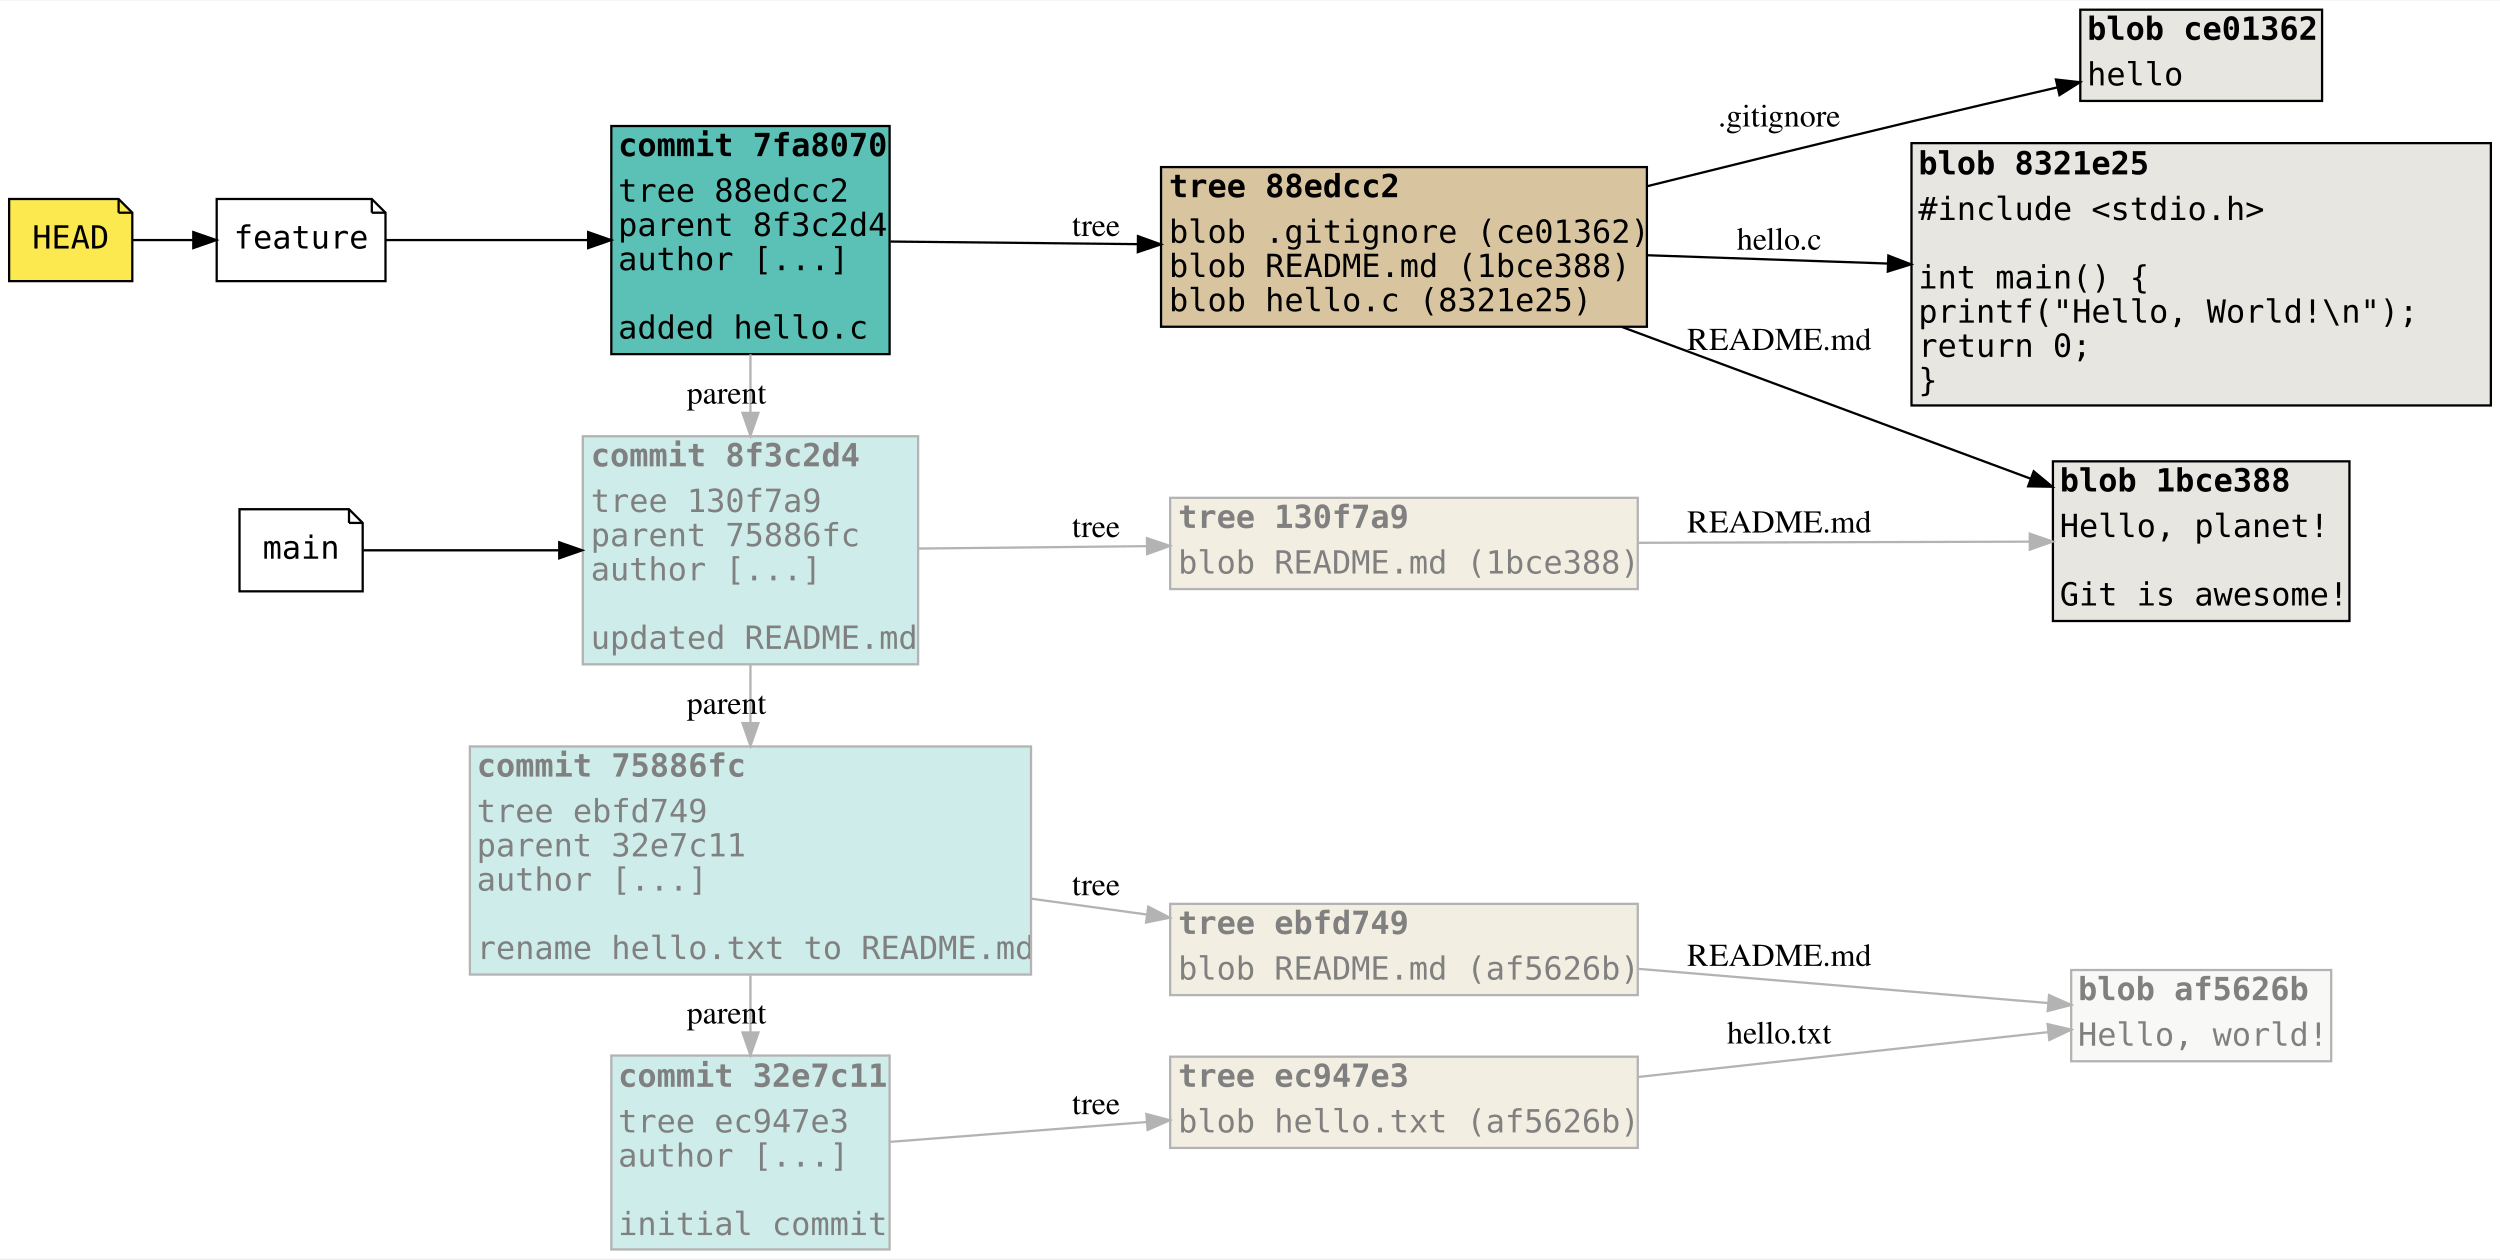
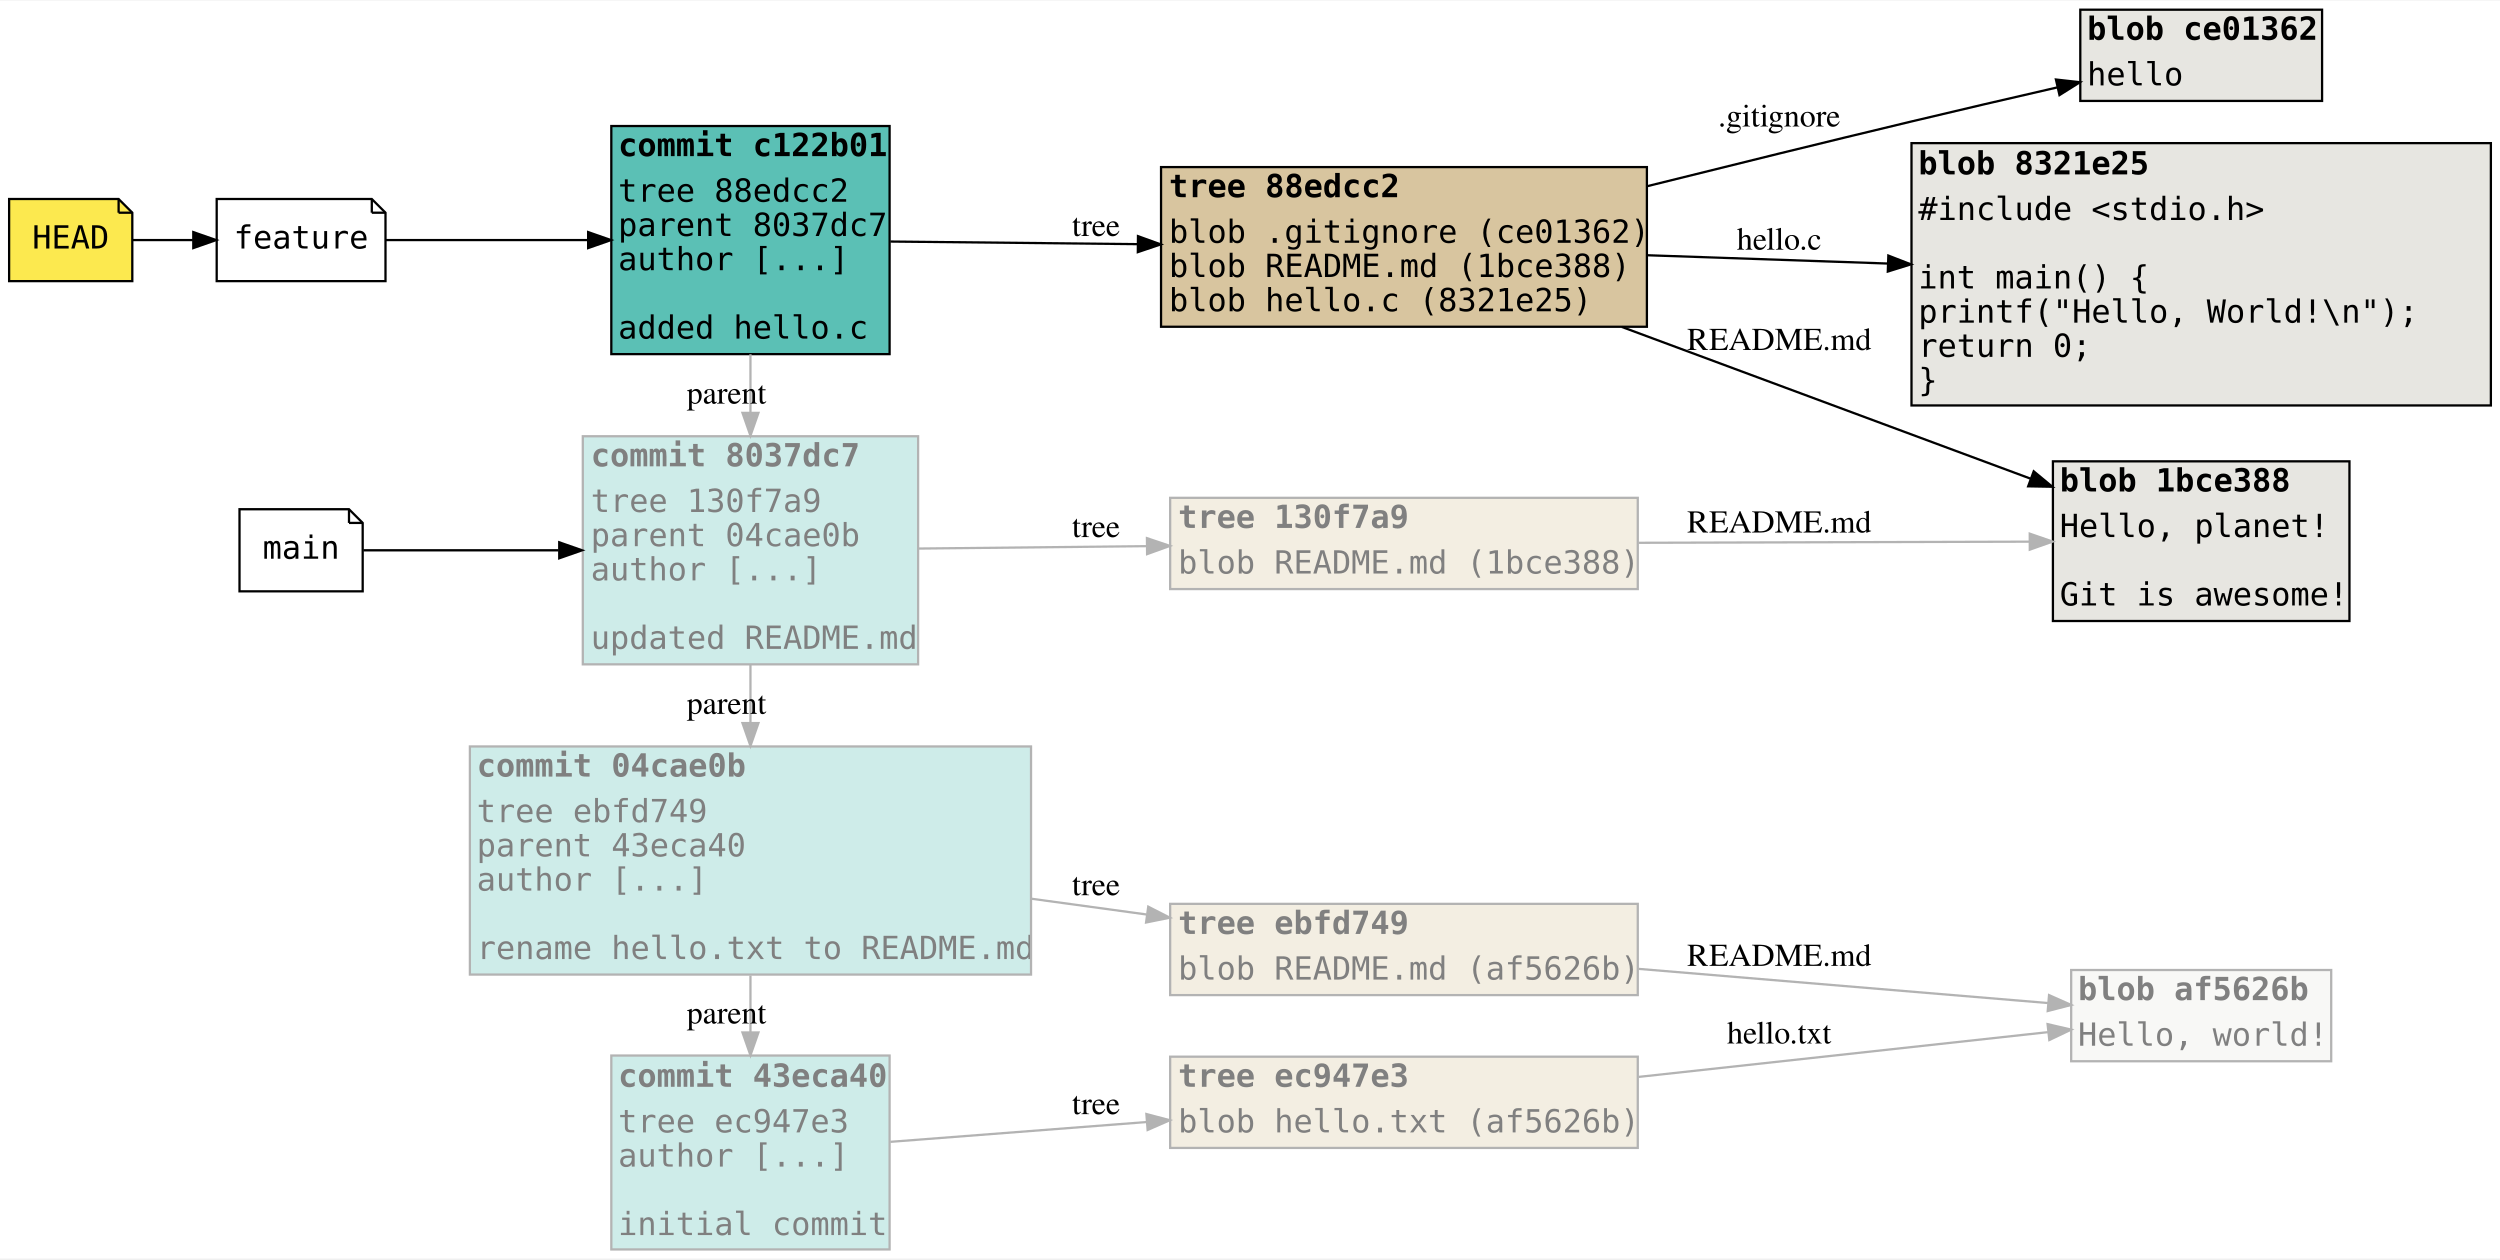
<svg xmlns="http://www.w3.org/2000/svg" width="1096pt" height="552pt" viewBox="0.00 0.00 1096.00 551.50">
-   <g id="graph0" class="graph" transform="scale(1 1) rotate(0) translate(4 547.5)">
+   <g id="graph0" class="graph git-graph" transform="scale(1 1) rotate(0) translate(4 547.5)">
    <polygon fill="white" stroke="transparent" points="-4,4 -4,-547.5 1092,-547.5 1092,4 -4,4" />
-     <g id="node1" class="node">
+     <g id="node1" class="node commit current">
      <polygon fill="#5bc0b5" stroke="transparent" points="264,-392.5 264,-492.5 386,-492.5 386,-392.5 264,-392.5" />
-       <text text-anchor="start" x="267" y="-479.3" font-family="monospace" font-weight="bold" font-size="14.00" fill="#000000">commit 7fa8070</text>
+       <text text-anchor="start" x="267" y="-479.3" font-family="monospace" font-weight="bold" font-size="14.00" fill="#000000">commit c122b01</text>
      <text text-anchor="start" x="267" y="-459.3" font-family="monospace" font-size="14.00" fill="#000000">tree 88edcc2  </text>
-       <text text-anchor="start" x="267" y="-444.3" font-family="monospace" font-size="14.00" fill="#000000">parent 8f3c2d4</text>
+       <text text-anchor="start" x="267" y="-444.3" font-family="monospace" font-size="14.00" fill="#000000">parent 8037dc7</text>
      <text text-anchor="start" x="267" y="-429.3" font-family="monospace" font-size="14.00" fill="#000000">author [...]  </text>
      <text text-anchor="start" x="267" y="-414.3" font-family="monospace" font-size="14.00" fill="#000000">              </text>
      <text text-anchor="start" x="267" y="-399.3" font-family="monospace" font-size="14.00" fill="#000000">added hello.c </text>
      <polygon fill="none" stroke="#000000" points="264,-392.5 264,-492.5 386,-492.5 386,-392.5 264,-392.5" />
    </g>
-     <g id="node2" class="node">
+     <g id="node2" class="node tree current">
      <polygon fill="#d8c59f" stroke="transparent" points="505,-404.5 505,-474.5 718,-474.5 718,-404.5 505,-404.5" />
      <text text-anchor="start" x="508.5" y="-461.3" font-family="monospace" font-weight="bold" font-size="14.00" fill="#000000">tree 88edcc2</text>
      <text text-anchor="start" x="508.5" y="-441.3" font-family="monospace" font-size="14.00" fill="#000000">blob .gitignore (ce01362)</text>
      <text text-anchor="start" x="508.5" y="-426.3" font-family="monospace" font-size="14.00" fill="#000000">blob README.md (1bce388) </text>
      <text text-anchor="start" x="508.5" y="-411.3" font-family="monospace" font-size="14.00" fill="#000000">blob hello.c (8321e25)   </text>
      <polygon fill="none" stroke="#000000" points="505,-404.5 505,-474.5 718,-474.5 718,-404.5 505,-404.5" />
    </g>
-     <g id="edge1" class="edge">
+     <g id="edge1" class="edge current">
      <path fill="none" stroke="#000000" d="M386.34,-441.86C417.79,-441.53 457.36,-441.11 494.46,-440.72" />
      <polygon fill="#000000" stroke="#000000" points="494.89,-444.22 504.85,-440.61 494.82,-437.22 494.89,-444.22" />
      <text text-anchor="middle" x="476.5" y="-444.3" font-family="Times,serif" font-size="14.00">tree</text>
    </g>
-     <g id="node3" class="node">
+     <g id="node3" class="node commit faded">
      <polygon fill="#ceece9" stroke="transparent" points="251.5,-256.5 251.5,-356.5 398.5,-356.5 398.5,-256.5 251.5,-256.5" />
-       <text text-anchor="start" x="255" y="-343.3" font-family="monospace" font-weight="bold" font-size="14.00" fill="#808080">commit 8f3c2d4</text>
+       <text text-anchor="start" x="255" y="-343.3" font-family="monospace" font-weight="bold" font-size="14.00" fill="#808080">commit 8037dc7</text>
      <text text-anchor="start" x="255" y="-323.3" font-family="monospace" font-size="14.00" fill="#808080">tree 130f7a9     </text>
-       <text text-anchor="start" x="255" y="-308.3" font-family="monospace" font-size="14.00" fill="#808080">parent 75886fc   </text>
+       <text text-anchor="start" x="255" y="-308.3" font-family="monospace" font-size="14.00" fill="#808080">parent 04cae0b   </text>
      <text text-anchor="start" x="255" y="-293.3" font-family="monospace" font-size="14.00" fill="#808080">author [...]     </text>
      <text text-anchor="start" x="255" y="-278.3" font-family="monospace" font-size="14.00" fill="#808080">                 </text>
      <text text-anchor="start" x="255" y="-263.3" font-family="monospace" font-size="14.00" fill="#808080">updated README.md</text>
      <polygon fill="none" stroke="#b3b3b3" points="251.5,-256.5 251.5,-356.5 398.5,-356.5 398.5,-256.5 251.5,-256.5" />
    </g>
-     <g id="edge2" class="edge">
+     <g id="edge2" class="edge faded">
      <path fill="none" stroke="#b3b3b3" d="M325,-392.45C325,-384.17 325,-375.51 325,-367.01" />
      <polygon fill="#b3b3b3" stroke="#b3b3b3" points="328.5,-366.75 325,-356.75 321.5,-366.76 328.5,-366.75" />
      <text text-anchor="middle" x="314.5" y="-370.8" font-family="Times,serif" font-size="14.00">parent</text>
    </g>
-     <g id="node4" class="node">
+     <g id="node4" class="node blob current">
      <polygon fill="#e7e6e1" stroke="transparent" points="908,-503.5 908,-543.5 1014,-543.5 1014,-503.5 908,-503.5" />
      <text text-anchor="start" x="911" y="-530.3" font-family="monospace" font-weight="bold" font-size="14.00" fill="#000000">blob ce01362</text>
      <text text-anchor="start" x="911" y="-510.3" font-family="monospace" font-size="14.00" fill="#000000">hello</text>
      <polygon fill="none" stroke="#000000" points="908,-503.5 908,-543.5 1014,-543.5 1014,-503.5 908,-503.5" />
    </g>
-     <g id="edge3" class="edge">
+     <g id="edge3" class="edge current">
      <path fill="none" stroke="#000000" d="M718.04,-466.1C754.71,-475.24 796.14,-485.44 834,-494.5 854.82,-499.48 877.62,-504.78 898.04,-509.46" />
      <polygon fill="#000000" stroke="#000000" points="897.32,-512.89 907.85,-511.71 898.88,-506.06 897.32,-512.89" />
      <text text-anchor="middle" x="776" y="-492.3" font-family="Times,serif" font-size="14.00">.gitignore</text>
    </g>
-     <g id="node5" class="node">
+     <g id="node5" class="node blob current">
      <polygon fill="#e7e6e1" stroke="transparent" points="896,-275.5 896,-345.5 1026,-345.5 1026,-275.5 896,-275.5" />
      <text text-anchor="start" x="899" y="-332.3" font-family="monospace" font-weight="bold" font-size="14.00" fill="#000000">blob 1bce388</text>
      <text text-anchor="start" x="899" y="-312.3" font-family="monospace" font-size="14.00" fill="#000000">Hello, planet! </text>
      <text text-anchor="start" x="899" y="-297.3" font-family="monospace" font-size="14.00" fill="#000000">               </text>
      <text text-anchor="start" x="899" y="-282.3" font-family="monospace" font-size="14.00" fill="#000000">Git is awesome!</text>
      <polygon fill="none" stroke="#000000" points="896,-275.5 896,-345.5 1026,-345.5 1026,-275.5 896,-275.5" />
    </g>
-     <g id="edge4" class="edge">
+     <g id="edge4" class="edge current">
      <path fill="none" stroke="#000000" d="M707,-404.42C763.38,-383.49 833.93,-357.3 886.2,-337.9" />
      <polygon fill="#000000" stroke="#000000" points="887.58,-341.12 895.74,-334.36 885.15,-334.55 887.58,-341.12" />
      <text text-anchor="middle" x="776" y="-394.3" font-family="Times,serif" font-size="14.00">README.md</text>
    </g>
-     <g id="node6" class="node">
+     <g id="node6" class="node blob current">
      <polygon fill="#e7e6e1" stroke="transparent" points="834,-370 834,-485 1088,-485 1088,-370 834,-370" />
      <text text-anchor="start" x="837" y="-471.3" font-family="monospace" font-weight="bold" font-size="14.00" fill="#000000">blob 8321e25</text>
      <text text-anchor="start" x="837" y="-451.3" font-family="monospace" font-size="14.00" fill="#000000">#include &lt;stdio.h&gt;            </text>
      <text text-anchor="start" x="837" y="-436.3" font-family="monospace" font-size="14.00" fill="#000000">                              </text>
      <text text-anchor="start" x="837" y="-421.3" font-family="monospace" font-size="14.00" fill="#000000">int main() {                  </text>
      <text text-anchor="start" x="837" y="-406.3" font-family="monospace" font-size="14.00" fill="#000000">    printf("Hello, World!\n");</text>
      <text text-anchor="start" x="837" y="-391.3" font-family="monospace" font-size="14.00" fill="#000000">    return 0;                 </text>
      <text text-anchor="start" x="837" y="-376.3" font-family="monospace" font-size="14.00" fill="#000000">}                             </text>
      <polygon fill="none" stroke="#000000" points="834,-370 834,-485 1088,-485 1088,-370 834,-370" />
    </g>
-     <g id="edge5" class="edge">
+     <g id="edge5" class="edge current">
      <path fill="none" stroke="#000000" d="M718.18,-435.85C751.34,-434.71 788.44,-433.42 823.43,-432.22" />
      <polygon fill="#000000" stroke="#000000" points="823.85,-435.7 833.73,-431.86 823.61,-428.71 823.85,-435.7" />
      <text text-anchor="middle" x="776" y="-438.3" font-family="Times,serif" font-size="14.00">hello.c</text>
    </g>
-     <g id="node7" class="node">
+     <g id="node7" class="node tree faded">
      <polygon fill="#f3eee2" stroke="transparent" points="509,-289.5 509,-329.5 714,-329.5 714,-289.5 509,-289.5" />
      <text text-anchor="start" x="512.5" y="-316.3" font-family="monospace" font-weight="bold" font-size="14.00" fill="#808080">tree 130f7a9</text>
      <text text-anchor="start" x="512.5" y="-296.3" font-family="monospace" font-size="14.00" fill="#808080">blob README.md (1bce388)</text>
      <polygon fill="none" stroke="#b3b3b3" points="509,-289.5 509,-329.5 714,-329.5 714,-289.5 509,-289.5" />
    </g>
-     <g id="edge6" class="edge">
+     <g id="edge6" class="edge faded">
      <path fill="none" stroke="#b3b3b3" d="M398.53,-307.26C428.89,-307.58 464.88,-307.96 498.51,-308.32" />
      <polygon fill="#b3b3b3" stroke="#b3b3b3" points="498.82,-311.82 508.86,-308.43 498.89,-304.82 498.82,-311.82" />
      <text text-anchor="middle" x="476.5" y="-312.3" font-family="Times,serif" font-size="14.00">tree</text>
    </g>
-     <g id="node8" class="node">
+     <g id="node8" class="node commit faded">
      <polygon fill="#ceece9" stroke="transparent" points="202,-120.5 202,-220.5 448,-220.5 448,-120.5 202,-120.5" />
-       <text text-anchor="start" x="205" y="-207.3" font-family="monospace" font-weight="bold" font-size="14.00" fill="#808080">commit 75886fc</text>
+       <text text-anchor="start" x="205" y="-207.3" font-family="monospace" font-weight="bold" font-size="14.00" fill="#808080">commit 04cae0b</text>
      <text text-anchor="start" x="205" y="-187.3" font-family="monospace" font-size="14.00" fill="#808080">tree ebfd749                 </text>
-       <text text-anchor="start" x="205" y="-172.3" font-family="monospace" font-size="14.00" fill="#808080">parent 32e7c11               </text>
+       <text text-anchor="start" x="205" y="-172.3" font-family="monospace" font-size="14.00" fill="#808080">parent 43eca40               </text>
      <text text-anchor="start" x="205" y="-157.3" font-family="monospace" font-size="14.00" fill="#808080">author [...]                 </text>
      <text text-anchor="start" x="205" y="-142.3" font-family="monospace" font-size="14.00" fill="#808080">                             </text>
      <text text-anchor="start" x="205" y="-127.3" font-family="monospace" font-size="14.00" fill="#808080">rename hello.txt to README.md</text>
      <polygon fill="none" stroke="#b3b3b3" points="202,-120.5 202,-220.5 448,-220.5 448,-120.5 202,-120.5" />
    </g>
-     <g id="edge7" class="edge">
+     <g id="edge7" class="edge faded">
      <path fill="none" stroke="#b3b3b3" d="M325,-256.45C325,-248.17 325,-239.51 325,-231.01" />
      <polygon fill="#b3b3b3" stroke="#b3b3b3" points="328.5,-230.75 325,-220.75 321.5,-230.76 328.5,-230.75" />
      <text text-anchor="middle" x="314.5" y="-234.8" font-family="Times,serif" font-size="14.00">parent</text>
    </g>
-     <g id="edge8" class="edge">
+     <g id="edge8" class="edge faded">
      <path fill="none" stroke="#b3b3b3" d="M714.41,-309.79C769.31,-309.95 835.82,-310.14 885.77,-310.29" />
      <polygon fill="#b3b3b3" stroke="#b3b3b3" points="885.84,-313.79 895.85,-310.32 885.86,-306.79 885.84,-313.79" />
      <text text-anchor="middle" x="776" y="-314.3" font-family="Times,serif" font-size="14.00">README.md</text>
    </g>
-     <g id="node9" class="node">
+     <g id="node9" class="node tree faded">
      <polygon fill="#f3eee2" stroke="transparent" points="509,-111.5 509,-151.5 714,-151.5 714,-111.5 509,-111.5" />
      <text text-anchor="start" x="512.5" y="-138.3" font-family="monospace" font-weight="bold" font-size="14.00" fill="#808080">tree ebfd749</text>
      <text text-anchor="start" x="512.5" y="-118.3" font-family="monospace" font-size="14.00" fill="#808080">blob README.md (af5626b)</text>
      <polygon fill="none" stroke="#b3b3b3" points="509,-111.5 509,-151.5 714,-151.5 714,-111.5 509,-111.5" />
    </g>
-     <g id="edge9" class="edge">
+     <g id="edge9" class="edge faded">
      <path fill="none" stroke="#b3b3b3" d="M448.3,-153.73C465.02,-151.44 482.1,-149.1 498.62,-146.84" />
      <polygon fill="#b3b3b3" stroke="#b3b3b3" points="499.39,-150.26 508.82,-145.44 498.44,-143.33 499.39,-150.26" />
      <text text-anchor="middle" x="476.5" y="-155.3" font-family="Times,serif" font-size="14.00">tree</text>
    </g>
-     <g id="node10" class="node">
+     <g id="node10" class="node commit faded">
      <polygon fill="#ceece9" stroke="transparent" points="264,0 264,-85 386,-85 386,0 264,0" />
-       <text text-anchor="start" x="267" y="-71.3" font-family="monospace" font-weight="bold" font-size="14.00" fill="#808080">commit 32e7c11</text>
+       <text text-anchor="start" x="267" y="-71.3" font-family="monospace" font-weight="bold" font-size="14.00" fill="#808080">commit 43eca40</text>
      <text text-anchor="start" x="267" y="-51.3" font-family="monospace" font-size="14.00" fill="#808080">tree ec947e3  </text>
      <text text-anchor="start" x="267" y="-36.3" font-family="monospace" font-size="14.00" fill="#808080">author [...]  </text>
      <text text-anchor="start" x="267" y="-21.3" font-family="monospace" font-size="14.00" fill="#808080">              </text>
      <text text-anchor="start" x="267" y="-6.3" font-family="monospace" font-size="14.00" fill="#808080">initial commit</text>
      <polygon fill="none" stroke="#b3b3b3" points="264,0 264,-85 386,-85 386,0 264,0" />
    </g>
-     <g id="edge10" class="edge">
+     <g id="edge10" class="edge faded">
      <path fill="none" stroke="#b3b3b3" d="M325,-120.07C325,-111.94 325,-103.5 325,-95.32" />
      <polygon fill="#b3b3b3" stroke="#b3b3b3" points="328.5,-95.12 325,-85.12 321.5,-95.12 328.5,-95.12" />
      <text text-anchor="middle" x="314.5" y="-99.05" font-family="Times,serif" font-size="14.00">parent</text>
    </g>
-     <g id="node11" class="node">
+     <g id="node11" class="node blob faded">
      <polygon fill="#f8f8f6" stroke="transparent" points="904,-82.5 904,-122.5 1018,-122.5 1018,-82.5 904,-82.5" />
      <text text-anchor="start" x="907" y="-109.3" font-family="monospace" font-weight="bold" font-size="14.00" fill="#808080">blob af5626b</text>
      <text text-anchor="start" x="907" y="-89.3" font-family="monospace" font-size="14.00" fill="#808080">Hello, world!</text>
      <polygon fill="none" stroke="#b3b3b3" points="904,-82.5 904,-122.5 1018,-122.5 1018,-82.5 904,-82.5" />
    </g>
-     <g id="edge11" class="edge">
+     <g id="edge11" class="edge faded">
      <path fill="none" stroke="#b3b3b3" d="M714.41,-122.99C772.31,-118.16 843.12,-112.25 893.8,-108.02" />
      <polygon fill="#b3b3b3" stroke="#b3b3b3" points="894.3,-111.49 903.98,-107.18 893.72,-104.52 894.3,-111.49" />
      <text text-anchor="middle" x="776" y="-124.3" font-family="Times,serif" font-size="14.00">README.md</text>
    </g>
-     <g id="node12" class="node">
+     <g id="node12" class="node tree faded">
      <polygon fill="#f3eee2" stroke="transparent" points="509,-44.5 509,-84.5 714,-84.5 714,-44.5 509,-44.5" />
      <text text-anchor="start" x="512.5" y="-71.3" font-family="monospace" font-weight="bold" font-size="14.00" fill="#808080">tree ec947e3</text>
      <text text-anchor="start" x="512.5" y="-51.3" font-family="monospace" font-size="14.00" fill="#808080">blob hello.txt (af5626b)</text>
      <polygon fill="none" stroke="#b3b3b3" points="509,-44.5 509,-84.5 714,-84.5 714,-44.5 509,-44.5" />
    </g>
-     <g id="edge12" class="edge">
+     <g id="edge12" class="edge faded">
      <path fill="none" stroke="#b3b3b3" d="M386.34,-47.17C418.98,-49.69 460.35,-52.89 498.64,-55.85" />
      <polygon fill="#b3b3b3" stroke="#b3b3b3" points="498.58,-59.36 508.82,-56.64 499.12,-52.38 498.58,-59.36" />
      <text text-anchor="middle" x="476.5" y="-59.3" font-family="Times,serif" font-size="14.00">tree</text>
    </g>
-     <g id="edge13" class="edge">
+     <g id="edge13" class="edge faded">
      <path fill="none" stroke="#b3b3b3" d="M714.41,-75.64C772.31,-81.98 843.12,-89.72 893.8,-95.26" />
      <polygon fill="#b3b3b3" stroke="#b3b3b3" points="893.66,-98.77 903.98,-96.37 894.42,-91.81 893.66,-98.77" />
      <text text-anchor="middle" x="776" y="-90.3" font-family="Times,serif" font-size="14.00">hello.txt</text>
    </g>
-     <g id="node13" class="node">
+     <g id="node13" class="node ref">
      <polygon fill="white" stroke="black" points="159,-460.5 91,-460.5 91,-424.5 165,-424.5 165,-454.5 159,-460.5" />
      <polyline fill="none" stroke="black" points="159,-460.5 159,-454.5 " />
      <polyline fill="none" stroke="black" points="165,-454.5 159,-454.5 " />
      <text text-anchor="middle" x="128" y="-438.8" font-family="monospace" font-size="14.00">feature</text>
    </g>
-     <g id="edge14" class="edge">
+     <g id="edge14" class="edge ref">
      <path fill="none" stroke="black" d="M165.22,-442.5C190.06,-442.5 223.82,-442.5 253.82,-442.5" />
      <polygon fill="black" stroke="black" points="253.84,-446 263.84,-442.5 253.84,-439 253.84,-446" />
    </g>
-     <g id="node14" class="node">
+     <g id="node14" class="node ref">
      <polygon fill="white" stroke="black" points="149,-324.5 101,-324.5 101,-288.5 155,-288.5 155,-318.5 149,-324.5" />
      <polyline fill="none" stroke="black" points="149,-324.5 149,-318.5 " />
      <polyline fill="none" stroke="black" points="155,-318.5 149,-318.5 " />
      <text text-anchor="middle" x="128" y="-302.8" font-family="monospace" font-size="14.00">main</text>
    </g>
-     <g id="edge15" class="edge">
+     <g id="edge15" class="edge ref">
      <path fill="none" stroke="black" d="M155.3,-306.5C177.34,-306.5 210.06,-306.5 240.83,-306.5" />
      <polygon fill="black" stroke="black" points="241.17,-310 251.17,-306.5 241.17,-303 241.17,-310" />
    </g>
-     <g id="node15" class="node">
+     <g id="node15" class="node ref head">
      <polygon fill="#fce94f" stroke="black" points="48,-460.5 0,-460.5 0,-424.5 54,-424.5 54,-454.5 48,-460.5" />
      <polyline fill="none" stroke="black" points="48,-460.5 48,-454.5 " />
      <polyline fill="none" stroke="black" points="54,-454.5 48,-454.5 " />
      <text text-anchor="middle" x="27" y="-438.8" font-family="monospace" font-size="14.00">HEAD</text>
    </g>
-     <g id="edge16" class="edge">
+     <g id="edge16" class="edge ref">
      <path fill="none" stroke="black" d="M54.01,-442.5C62.17,-442.5 71.44,-442.5 80.56,-442.5" />
      <polygon fill="black" stroke="black" points="80.74,-446 90.74,-442.5 80.74,-439 80.74,-446" />
    </g>
  </g>
</svg>
